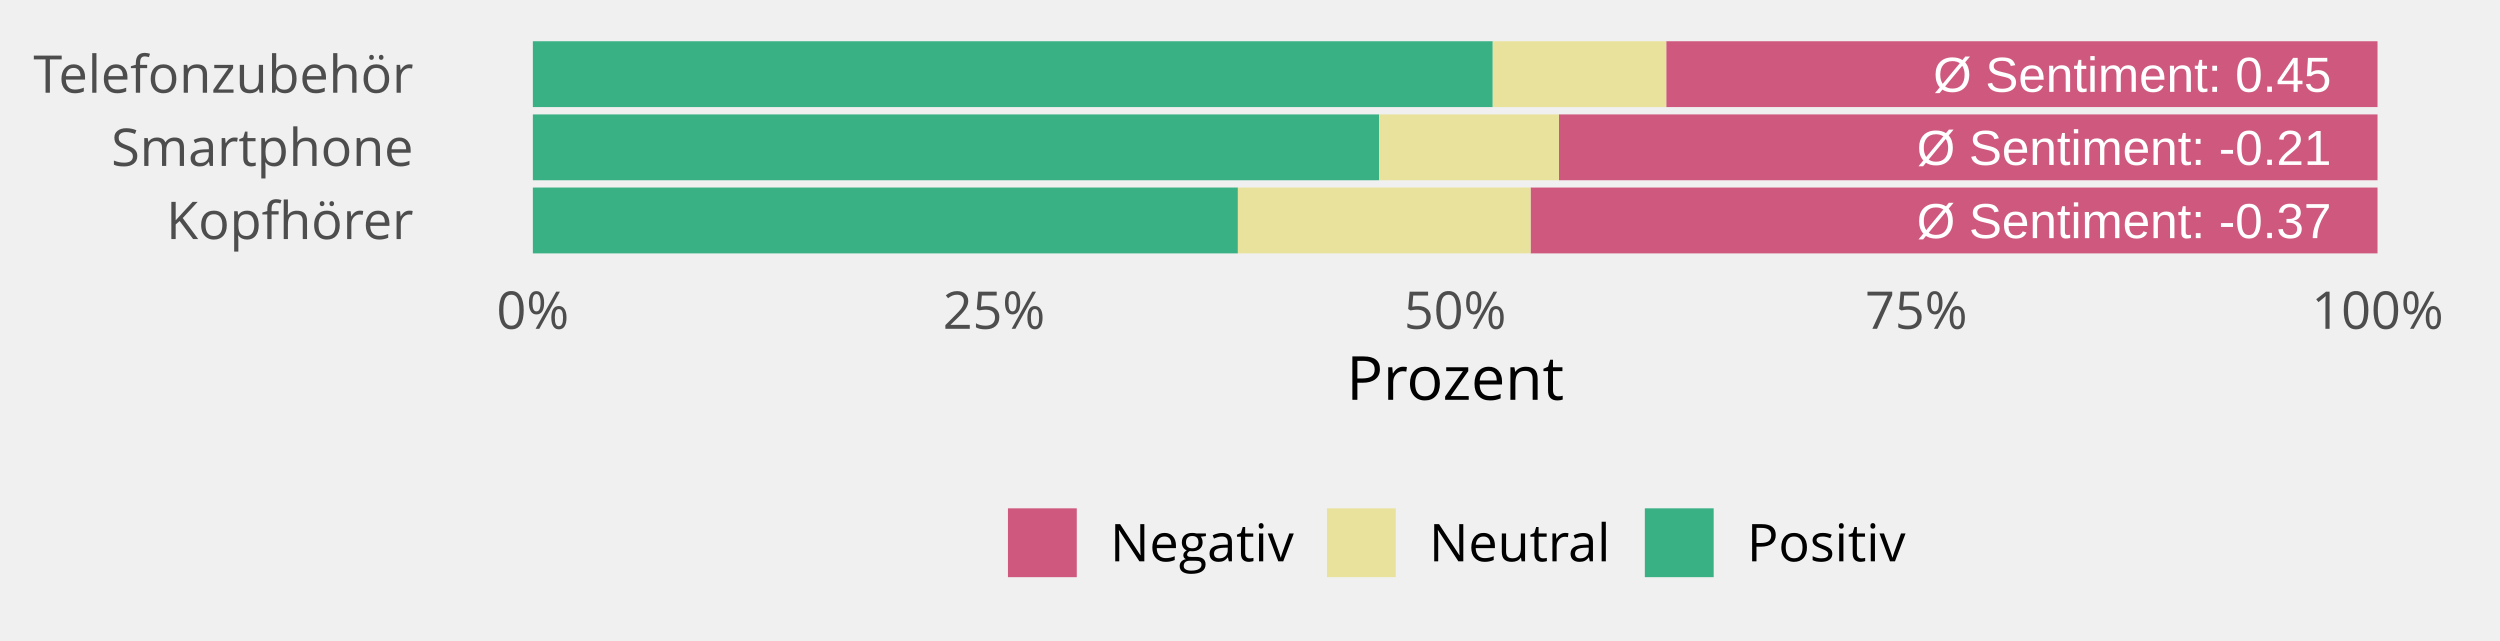
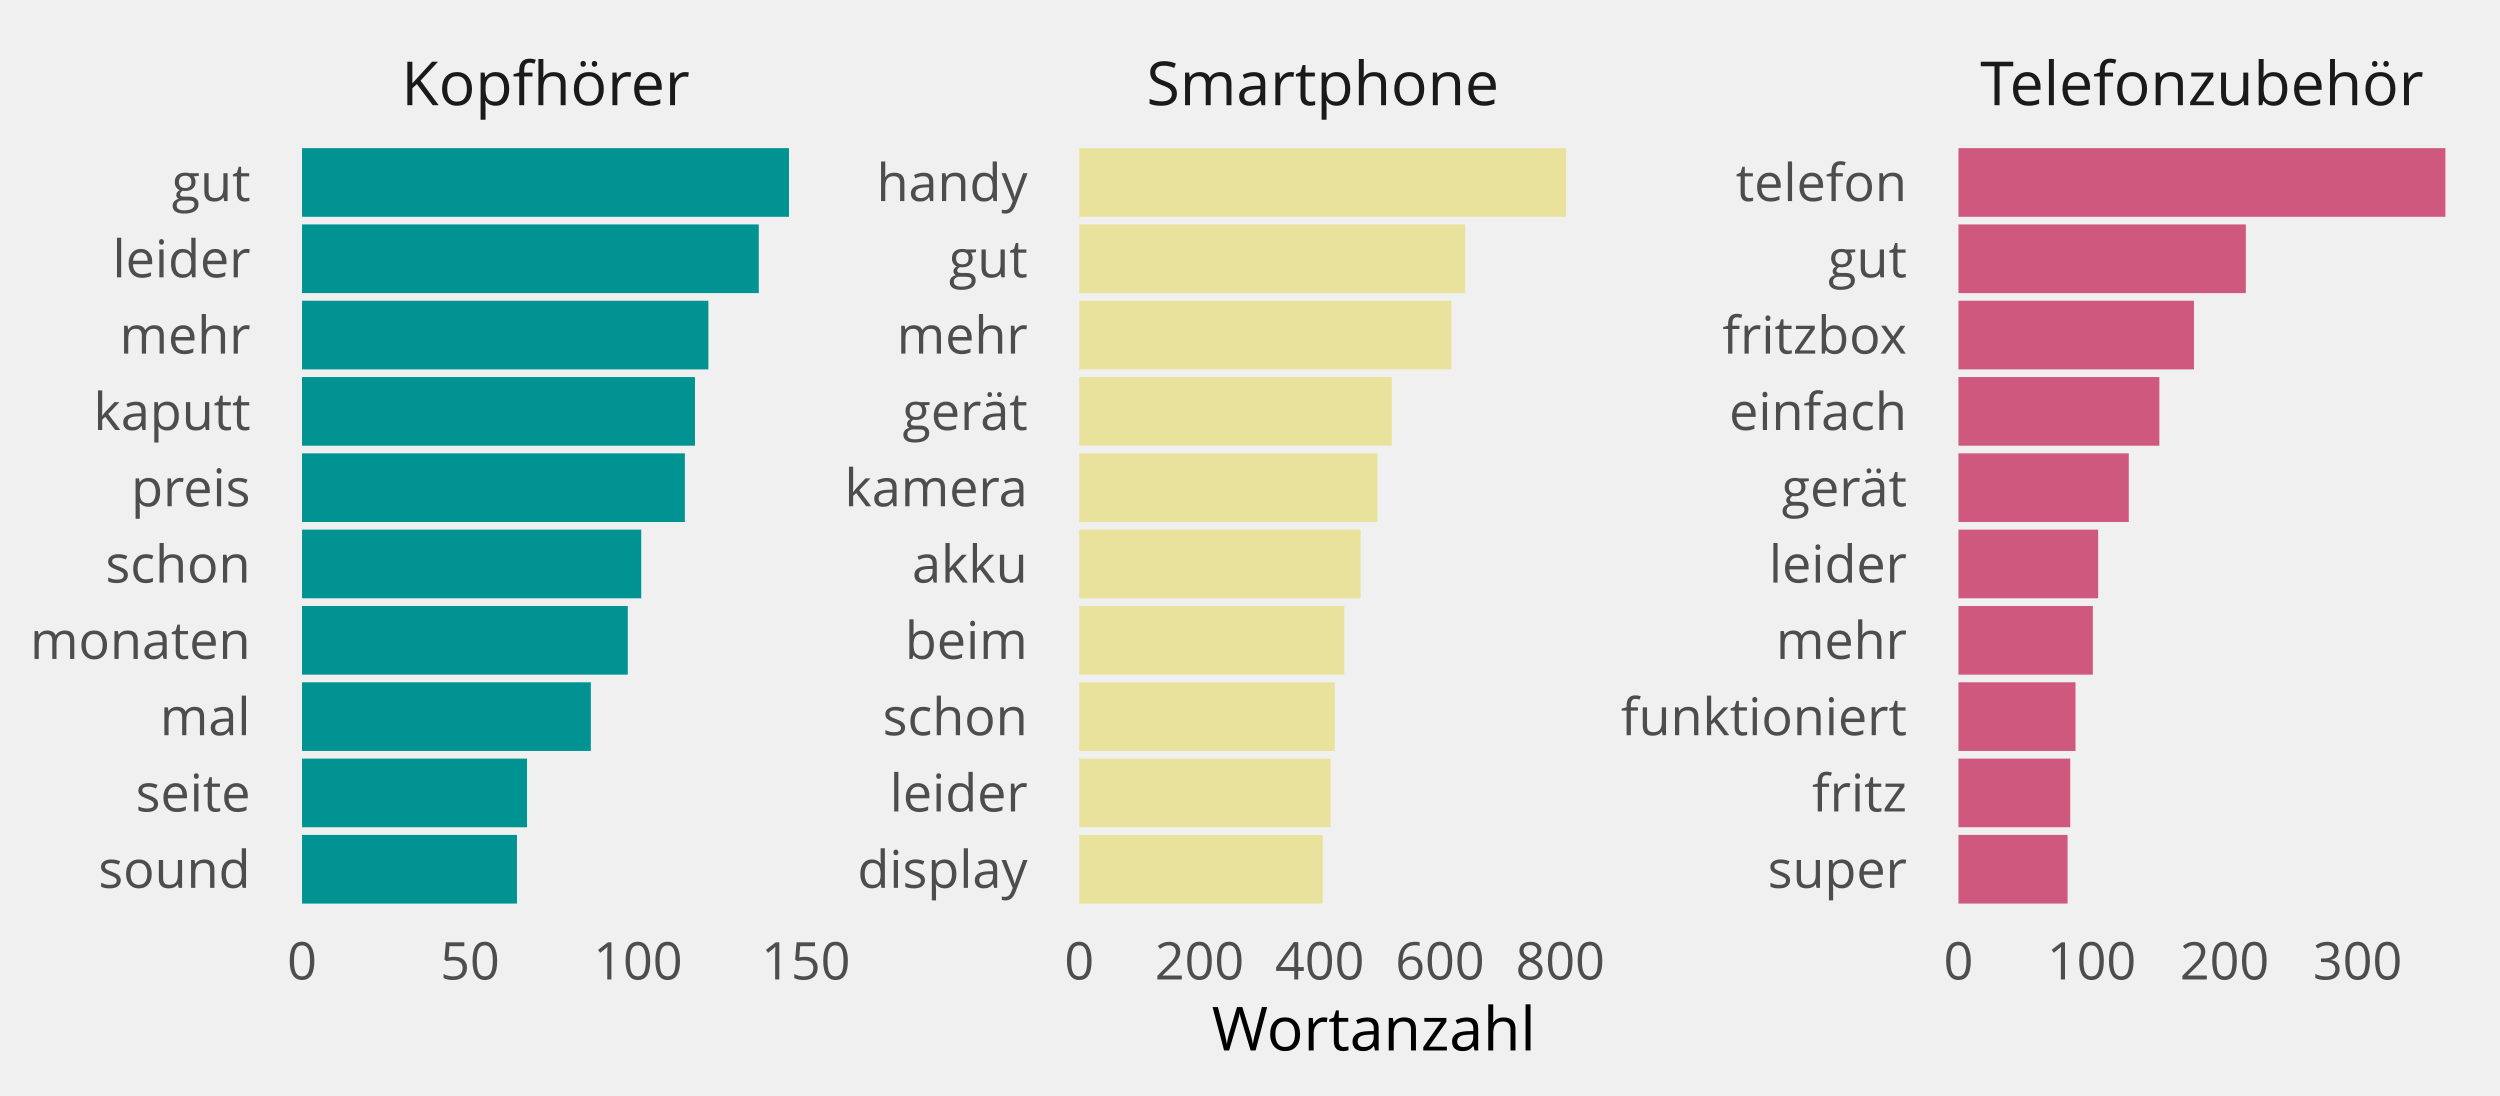
- <svg xmlns="http://www.w3.org/2000/svg" width="576.00pt" height="147.64pt" viewBox="0 0 576.00 147.64">
+ <svg xmlns="http://www.w3.org/2000/svg" width="576.00pt" height="252.37pt" viewBox="0 0 576.00 252.37">
  <g class="svglite">
    <defs>
      <style type="text/css">
    .svglite line, .svglite polyline, .svglite polygon, .svglite path, .svglite rect, .svglite circle {
      fill: none;
      stroke: #000000;
      stroke-linecap: round;
      stroke-linejoin: round;
      stroke-miterlimit: 10.00;
    }
    .svglite text {
      white-space: pre;
    }
    .svglite g.glyphgroup path {
      fill: inherit;
      stroke: none;
    }
  </style>
    </defs>
    <rect width="100%" height="100%" style="stroke: none; fill: none;" />
    <defs>
-       <clipPath id="cpMC4wMHw1NzYuMDB8MC4wMHwxNDcuNjQ=">
-         <rect x="0.00" y="0.00" width="576.00" height="147.64" />
+       <clipPath id="cpMC4wMHw1NzYuMDB8MC4wMHwyNTIuMzc=">
+         <rect x="0.00" y="0.00" width="576.00" height="252.37" />
      </clipPath>
    </defs>
-     <g clip-path="url(#cpMC4wMHw1NzYuMDB8MC4wMHwxNDcuNjQ=)">
-       <rect x="0.00" y="0.00" width="576.00" height="147.64" style="stroke-width: 1.36; stroke: none;" />
+     <g clip-path="url(#cpMC4wMHw1NzYuMDB8MC4wMHwyNTIuMzc=)">
+       <rect x="0.00" y="0.00" width="576.00" height="252.37" style="stroke-width: 1.36; stroke: none;" />
    </g>
    <defs>
-       <clipPath id="cpMTAxLjUyfDU2OS4wM3w2Ljk3fDYwLjkx">
-         <rect x="101.52" y="6.97" width="467.51" height="53.94" />
+       <clipPath id="cpNjMuOTh8MTg3LjM5fDMxLjQ5fDIxMC44Mg==">
+         <rect x="63.98" y="31.49" width="123.41" height="179.33" />
      </clipPath>
    </defs>
-     <g clip-path="url(#cpMTAxLjUyfDU2OS4wM3w2Ljk3fDYwLjkx)">
-       <rect x="101.52" y="6.97" width="467.51" height="53.94" style="stroke-width: 1.36; stroke: none;" />
-       <rect x="122.77" y="43.21" width="162.44" height="15.17" style="stroke-width: 1.07; stroke: none; stroke-linecap: butt; stroke-linejoin: miter; fill: #39B185;" />
-       <rect x="352.64" y="43.21" width="195.14" height="15.17" style="stroke-width: 1.07; stroke: none; stroke-linecap: butt; stroke-linejoin: miter; fill: #CF597E;" />
-       <rect x="285.21" y="43.21" width="67.43" height="15.17" style="stroke-width: 1.07; stroke: none; stroke-linecap: butt; stroke-linejoin: miter; fill: #E9E29C;" />
-       <rect x="122.77" y="26.36" width="194.97" height="15.17" style="stroke-width: 1.07; stroke: none; stroke-linecap: butt; stroke-linejoin: miter; fill: #39B185;" />
-       <rect x="359.18" y="26.36" width="188.60" height="15.17" style="stroke-width: 1.07; stroke: none; stroke-linecap: butt; stroke-linejoin: miter; fill: #CF597E;" />
-       <rect x="317.74" y="26.36" width="41.44" height="15.17" style="stroke-width: 1.07; stroke: none; stroke-linecap: butt; stroke-linejoin: miter; fill: #E9E29C;" />
-       <rect x="122.77" y="9.50" width="221.16" height="15.17" style="stroke-width: 1.07; stroke: none; stroke-linecap: butt; stroke-linejoin: miter; fill: #39B185;" />
-       <rect x="383.90" y="9.50" width="163.88" height="15.17" style="stroke-width: 1.07; stroke: none; stroke-linecap: butt; stroke-linejoin: miter; fill: #CF597E;" />
-       <rect x="343.93" y="9.50" width="39.97" height="15.17" style="stroke-width: 1.07; stroke: none; stroke-linecap: butt; stroke-linejoin: miter; fill: #E9E29C;" />
-       <text x="537.15" y="54.87" text-anchor="end" style="font-size: 11.38px;fill: #FFFFFF; font-family: &quot;Arial&quot;;" textLength="95.45px" lengthAdjust="spacingAndGlyphs">Ø Sentiment: -0.37</text>
-       <text x="537.15" y="38.01" text-anchor="end" style="font-size: 11.38px;fill: #FFFFFF; font-family: &quot;Arial&quot;;" textLength="95.45px" lengthAdjust="spacingAndGlyphs">Ø Sentiment: -0.21</text>
-       <text x="537.15" y="21.16" text-anchor="end" style="font-size: 11.38px;fill: #FFFFFF; font-family: &quot;Arial&quot;;" textLength="91.67px" lengthAdjust="spacingAndGlyphs">Ø Sentiment: 0.45</text>
+     <g clip-path="url(#cpNjMuOTh8MTg3LjM5fDMxLjQ5fDIxMC44Mg==)">
+       <rect x="63.98" y="31.49" width="123.41" height="179.33" style="stroke-width: 1.36; stroke: none;" />
+       <rect x="69.59" y="34.13" width="112.19" height="15.82" style="stroke-width: 1.07; stroke: none; stroke-linecap: butt; stroke-linejoin: miter; fill: #009392;" />
+       <rect x="69.59" y="51.71" width="105.23" height="15.82" style="stroke-width: 1.07; stroke: none; stroke-linecap: butt; stroke-linejoin: miter; fill: #009392;" />
+       <rect x="69.59" y="69.29" width="93.62" height="15.82" style="stroke-width: 1.07; stroke: none; stroke-linecap: butt; stroke-linejoin: miter; fill: #009392;" />
+       <rect x="69.59" y="86.87" width="90.53" height="15.82" style="stroke-width: 1.07; stroke: none; stroke-linecap: butt; stroke-linejoin: miter; fill: #009392;" />
+       <rect x="69.59" y="104.45" width="88.20" height="15.82" style="stroke-width: 1.07; stroke: none; stroke-linecap: butt; stroke-linejoin: miter; fill: #009392;" />
+       <rect x="69.59" y="122.03" width="78.15" height="15.82" style="stroke-width: 1.07; stroke: none; stroke-linecap: butt; stroke-linejoin: miter; fill: #009392;" />
+       <rect x="69.59" y="139.62" width="75.05" height="15.82" style="stroke-width: 1.07; stroke: none; stroke-linecap: butt; stroke-linejoin: miter; fill: #009392;" />
+       <rect x="69.59" y="157.20" width="66.54" height="15.82" style="stroke-width: 1.07; stroke: none; stroke-linecap: butt; stroke-linejoin: miter; fill: #009392;" />
+       <rect x="69.59" y="174.78" width="51.84" height="15.82" style="stroke-width: 1.07; stroke: none; stroke-linecap: butt; stroke-linejoin: miter; fill: #009392;" />
+       <rect x="69.59" y="192.36" width="49.52" height="15.82" style="stroke-width: 1.07; stroke: none; stroke-linecap: butt; stroke-linejoin: miter; fill: #009392;" />
    </g>
-     <g clip-path="url(#cpMC4wMHw1NzYuMDB8MC4wMHwxNDcuNjQ=)">
-       <text x="95.24" y="55.08" text-anchor="end" style="font-size: 12.00px;fill: #4D4D4D; font-family: &quot;Open Sans&quot;;" textLength="57.06px" lengthAdjust="spacingAndGlyphs">Kopfhörer</text>
-       <text x="95.24" y="38.23" text-anchor="end" style="font-size: 12.00px;fill: #4D4D4D; font-family: &quot;Open Sans&quot;;" textLength="69.56px" lengthAdjust="spacingAndGlyphs">Smartphone</text>
-       <text x="95.24" y="21.37" text-anchor="end" style="font-size: 12.00px;fill: #4D4D4D; font-family: &quot;Open Sans&quot;;" textLength="88.27px" lengthAdjust="spacingAndGlyphs">Telefonzubehör</text>
-       <text x="122.77" y="75.76" text-anchor="middle" style="font-size: 12.00px;fill: #4D4D4D; font-family: &quot;Open Sans&quot;;" textLength="16.78px" lengthAdjust="spacingAndGlyphs">0%</text>
-       <text x="229.02" y="75.76" text-anchor="middle" style="font-size: 12.00px;fill: #4D4D4D; font-family: &quot;Open Sans&quot;;" textLength="23.64px" lengthAdjust="spacingAndGlyphs">25%</text>
-       <text x="335.27" y="75.76" text-anchor="middle" style="font-size: 12.00px;fill: #4D4D4D; font-family: &quot;Open Sans&quot;;" textLength="23.64px" lengthAdjust="spacingAndGlyphs">50%</text>
-       <text x="441.52" y="75.76" text-anchor="middle" style="font-size: 12.00px;fill: #4D4D4D; font-family: &quot;Open Sans&quot;;" textLength="23.64px" lengthAdjust="spacingAndGlyphs">75%</text>
-       <text x="547.78" y="75.76" text-anchor="middle" style="font-size: 12.00px;fill: #4D4D4D; font-family: &quot;Open Sans&quot;;" textLength="30.50px" lengthAdjust="spacingAndGlyphs">100%</text>
-       <text x="335.27" y="92.12" text-anchor="middle" style="font-size: 14.00px; font-family: &quot;Open Sans&quot;;" textLength="50.56px" lengthAdjust="spacingAndGlyphs">Prozent</text>
-       <rect x="232.23" y="117.12" width="15.86" height="15.86" style="stroke-width: 1.07; stroke: none; stroke-linecap: butt; stroke-linejoin: miter; fill: #CF597E;" />
-       <rect x="305.73" y="117.12" width="15.86" height="15.86" style="stroke-width: 1.07; stroke: none; stroke-linecap: butt; stroke-linejoin: miter; fill: #E9E29C;" />
-       <rect x="378.97" y="117.12" width="15.86" height="15.86" style="stroke-width: 1.07; stroke: none; stroke-linecap: butt; stroke-linejoin: miter; fill: #39B185;" />
-       <text x="255.78" y="129.33" style="font-size: 12.00px; font-family: &quot;Open Sans&quot;;" textLength="42.27px" lengthAdjust="spacingAndGlyphs">Negativ</text>
-       <text x="329.27" y="129.33" style="font-size: 12.00px; font-family: &quot;Open Sans&quot;;" textLength="42.02px" lengthAdjust="spacingAndGlyphs">Neutral</text>
-       <text x="402.52" y="129.33" style="font-size: 12.00px; font-family: &quot;Open Sans&quot;;" textLength="36.50px" lengthAdjust="spacingAndGlyphs">Positiv</text>
+     <g clip-path="url(#cpMC4wMHw1NzYuMDB8MC4wMHwyNTIuMzc=)">
+ </g>
+     <defs>
+       <clipPath id="cpMjQzLjA1fDM2Ni40NnwzMS40OXwyMTAuODI=">
+         <rect x="243.05" y="31.49" width="123.41" height="179.33" />
+       </clipPath>
+     </defs>
+     <g clip-path="url(#cpMjQzLjA1fDM2Ni40NnwzMS40OXwyMTAuODI=)">
+       <rect x="243.05" y="31.49" width="123.41" height="179.33" style="stroke-width: 1.36; stroke: none;" />
+       <rect x="248.66" y="34.13" width="112.19" height="15.82" style="stroke-width: 1.07; stroke: none; stroke-linecap: butt; stroke-linejoin: miter; fill: #E9E29C;" />
+       <rect x="248.66" y="51.71" width="88.92" height="15.82" style="stroke-width: 1.07; stroke: none; stroke-linecap: butt; stroke-linejoin: miter; fill: #E9E29C;" />
+       <rect x="248.66" y="69.29" width="85.74" height="15.82" style="stroke-width: 1.07; stroke: none; stroke-linecap: butt; stroke-linejoin: miter; fill: #E9E29C;" />
+       <rect x="248.66" y="86.87" width="72.02" height="15.82" style="stroke-width: 1.07; stroke: none; stroke-linecap: butt; stroke-linejoin: miter; fill: #E9E29C;" />
+       <rect x="248.66" y="104.45" width="68.70" height="15.82" style="stroke-width: 1.07; stroke: none; stroke-linecap: butt; stroke-linejoin: miter; fill: #E9E29C;" />
+       <rect x="248.66" y="122.03" width="64.82" height="15.82" style="stroke-width: 1.07; stroke: none; stroke-linecap: butt; stroke-linejoin: miter; fill: #E9E29C;" />
+       <rect x="248.66" y="139.62" width="61.08" height="15.82" style="stroke-width: 1.07; stroke: none; stroke-linecap: butt; stroke-linejoin: miter; fill: #E9E29C;" />
+       <rect x="248.66" y="157.20" width="58.87" height="15.82" style="stroke-width: 1.07; stroke: none; stroke-linecap: butt; stroke-linejoin: miter; fill: #E9E29C;" />
+       <rect x="248.66" y="174.78" width="57.90" height="15.82" style="stroke-width: 1.07; stroke: none; stroke-linecap: butt; stroke-linejoin: miter; fill: #E9E29C;" />
+       <rect x="248.66" y="192.36" width="56.10" height="15.82" style="stroke-width: 1.07; stroke: none; stroke-linecap: butt; stroke-linejoin: miter; fill: #E9E29C;" />
+     </g>
+     <g clip-path="url(#cpMC4wMHw1NzYuMDB8MC4wMHwyNTIuMzc=)">
+ </g>
+     <defs>
+       <clipPath id="cpNDQ1LjYyfDU2OS4wM3wzMS40OXwyMTAuODI=">
+         <rect x="445.62" y="31.49" width="123.41" height="179.33" />
+       </clipPath>
+     </defs>
+     <g clip-path="url(#cpNDQ1LjYyfDU2OS4wM3wzMS40OXwyMTAuODI=)">
+       <rect x="445.62" y="31.49" width="123.41" height="179.33" style="stroke-width: 1.36; stroke: none;" />
+       <rect x="451.23" y="34.13" width="112.19" height="15.82" style="stroke-width: 1.07; stroke: none; stroke-linecap: butt; stroke-linejoin: miter; fill: #CF597E;" />
+       <rect x="451.23" y="51.71" width="66.21" height="15.82" style="stroke-width: 1.07; stroke: none; stroke-linecap: butt; stroke-linejoin: miter; fill: #CF597E;" />
+       <rect x="451.23" y="69.29" width="54.26" height="15.82" style="stroke-width: 1.07; stroke: none; stroke-linecap: butt; stroke-linejoin: miter; fill: #CF597E;" />
+       <rect x="451.23" y="86.87" width="46.29" height="15.82" style="stroke-width: 1.07; stroke: none; stroke-linecap: butt; stroke-linejoin: miter; fill: #CF597E;" />
+       <rect x="451.23" y="104.45" width="39.24" height="15.82" style="stroke-width: 1.07; stroke: none; stroke-linecap: butt; stroke-linejoin: miter; fill: #CF597E;" />
+       <rect x="451.23" y="122.03" width="32.19" height="15.82" style="stroke-width: 1.07; stroke: none; stroke-linecap: butt; stroke-linejoin: miter; fill: #CF597E;" />
+       <rect x="451.23" y="139.62" width="30.96" height="15.82" style="stroke-width: 1.07; stroke: none; stroke-linecap: butt; stroke-linejoin: miter; fill: #CF597E;" />
+       <rect x="451.23" y="157.20" width="26.97" height="15.82" style="stroke-width: 1.07; stroke: none; stroke-linecap: butt; stroke-linejoin: miter; fill: #CF597E;" />
+       <rect x="451.23" y="174.78" width="25.75" height="15.82" style="stroke-width: 1.07; stroke: none; stroke-linecap: butt; stroke-linejoin: miter; fill: #CF597E;" />
+       <rect x="451.23" y="192.36" width="25.14" height="15.82" style="stroke-width: 1.07; stroke: none; stroke-linecap: butt; stroke-linejoin: miter; fill: #CF597E;" />
+     </g>
+     <g clip-path="url(#cpMC4wMHw1NzYuMDB8MC4wMHwyNTIuMzc=)">
+ </g>
+     <defs>
+       <clipPath id="cpNjMuOTh8MTg3LjM5fDYuOTd8MzEuNDk=">
+         <rect x="63.98" y="6.97" width="123.41" height="24.51" />
+       </clipPath>
+     </defs>
+     <g clip-path="url(#cpNjMuOTh8MTg3LjM5fDYuOTd8MzEuNDk=)">
+       <text x="125.69" y="24.23" text-anchor="middle" style="font-size: 14.00px;fill: #1A1A1A; font-family: &quot;Open Sans&quot;;" textLength="66.58px" lengthAdjust="spacingAndGlyphs">Kopfhörer</text>
+     </g>
+     <g clip-path="url(#cpMC4wMHw1NzYuMDB8MC4wMHwyNTIuMzc=)">
+ </g>
+     <defs>
+       <clipPath id="cpMjQzLjA1fDM2Ni40Nnw2Ljk3fDMxLjQ5">
+         <rect x="243.05" y="6.97" width="123.41" height="24.51" />
+       </clipPath>
+     </defs>
+     <g clip-path="url(#cpMjQzLjA1fDM2Ni40Nnw2Ljk3fDMxLjQ5)">
+       <text x="304.76" y="24.23" text-anchor="middle" style="font-size: 14.00px;fill: #1A1A1A; font-family: &quot;Open Sans&quot;;" textLength="81.16px" lengthAdjust="spacingAndGlyphs">Smartphone</text>
+     </g>
+     <g clip-path="url(#cpMC4wMHw1NzYuMDB8MC4wMHwyNTIuMzc=)">
+ </g>
+     <defs>
+       <clipPath id="cpNDQ1LjYyfDU2OS4wM3w2Ljk3fDMxLjQ5">
+         <rect x="445.62" y="6.97" width="123.41" height="24.51" />
+       </clipPath>
+     </defs>
+     <g clip-path="url(#cpNDQ1LjYyfDU2OS4wM3w2Ljk3fDMxLjQ5)">
+       <text x="507.32" y="24.23" text-anchor="middle" style="font-size: 14.00px;fill: #1A1A1A; font-family: &quot;Open Sans&quot;;" textLength="103.00px" lengthAdjust="spacingAndGlyphs">Telefonzubehör</text>
+     </g>
+     <g clip-path="url(#cpMC4wMHw1NzYuMDB8MC4wMHwyNTIuMzc=)">
+       <text x="69.59" y="225.67" text-anchor="middle" style="font-size: 12.00px;fill: #4D4D4D; font-family: &quot;Open Sans&quot;;" textLength="6.86px" lengthAdjust="spacingAndGlyphs">0</text>
+       <text x="108.28" y="225.67" text-anchor="middle" style="font-size: 12.00px;fill: #4D4D4D; font-family: &quot;Open Sans&quot;;" textLength="13.72px" lengthAdjust="spacingAndGlyphs">50</text>
+       <text x="146.97" y="225.67" text-anchor="middle" style="font-size: 12.00px;fill: #4D4D4D; font-family: &quot;Open Sans&quot;;" textLength="20.58px" lengthAdjust="spacingAndGlyphs">100</text>
+       <text x="185.65" y="225.67" text-anchor="middle" style="font-size: 12.00px;fill: #4D4D4D; font-family: &quot;Open Sans&quot;;" textLength="20.58px" lengthAdjust="spacingAndGlyphs">150</text>
+       <text x="248.66" y="225.67" text-anchor="middle" style="font-size: 12.00px;fill: #4D4D4D; font-family: &quot;Open Sans&quot;;" textLength="6.86px" lengthAdjust="spacingAndGlyphs">0</text>
+       <text x="276.36" y="225.67" text-anchor="middle" style="font-size: 12.00px;fill: #4D4D4D; font-family: &quot;Open Sans&quot;;" textLength="20.58px" lengthAdjust="spacingAndGlyphs">200</text>
+       <text x="304.06" y="225.67" text-anchor="middle" style="font-size: 12.00px;fill: #4D4D4D; font-family: &quot;Open Sans&quot;;" textLength="20.58px" lengthAdjust="spacingAndGlyphs">400</text>
+       <text x="331.76" y="225.67" text-anchor="middle" style="font-size: 12.00px;fill: #4D4D4D; font-family: &quot;Open Sans&quot;;" textLength="20.58px" lengthAdjust="spacingAndGlyphs">600</text>
+       <text x="359.47" y="225.67" text-anchor="middle" style="font-size: 12.00px;fill: #4D4D4D; font-family: &quot;Open Sans&quot;;" textLength="20.58px" lengthAdjust="spacingAndGlyphs">800</text>
+       <text x="451.23" y="225.67" text-anchor="middle" style="font-size: 12.00px;fill: #4D4D4D; font-family: &quot;Open Sans&quot;;" textLength="6.86px" lengthAdjust="spacingAndGlyphs">0</text>
+       <text x="481.88" y="225.67" text-anchor="middle" style="font-size: 12.00px;fill: #4D4D4D; font-family: &quot;Open Sans&quot;;" textLength="20.58px" lengthAdjust="spacingAndGlyphs">100</text>
+       <text x="512.53" y="225.67" text-anchor="middle" style="font-size: 12.00px;fill: #4D4D4D; font-family: &quot;Open Sans&quot;;" textLength="20.58px" lengthAdjust="spacingAndGlyphs">200</text>
+       <text x="543.19" y="225.67" text-anchor="middle" style="font-size: 12.00px;fill: #4D4D4D; font-family: &quot;Open Sans&quot;;" textLength="20.58px" lengthAdjust="spacingAndGlyphs">300</text>
+       <text x="439.34" y="204.56" text-anchor="end" style="font-size: 12.00px;fill: #4D4D4D; font-family: &quot;Open Sans&quot;;" textLength="32.06px" lengthAdjust="spacingAndGlyphs">super</text>
+       <text x="439.34" y="186.97" text-anchor="end" style="font-size: 12.00px;fill: #4D4D4D; font-family: &quot;Open Sans&quot;;" textLength="21.88px" lengthAdjust="spacingAndGlyphs">fritz</text>
+       <text x="439.34" y="169.39" text-anchor="end" style="font-size: 12.00px;fill: #4D4D4D; font-family: &quot;Open Sans&quot;;" textLength="65.91px" lengthAdjust="spacingAndGlyphs">funktioniert</text>
+       <text x="439.34" y="151.81" text-anchor="end" style="font-size: 12.00px;fill: #4D4D4D; font-family: &quot;Open Sans&quot;;" textLength="30.11px" lengthAdjust="spacingAndGlyphs">mehr</text>
+       <text x="439.34" y="134.23" text-anchor="end" style="font-size: 12.00px;fill: #4D4D4D; font-family: &quot;Open Sans&quot;;" textLength="31.78px" lengthAdjust="spacingAndGlyphs">leider</text>
+       <text x="439.34" y="116.65" text-anchor="end" style="font-size: 12.00px;fill: #4D4D4D; font-family: &quot;Open Sans&quot;;" textLength="29.11px" lengthAdjust="spacingAndGlyphs">gerät</text>
+       <text x="439.34" y="99.07" text-anchor="end" style="font-size: 12.00px;fill: #4D4D4D; font-family: &quot;Open Sans&quot;;" textLength="40.94px" lengthAdjust="spacingAndGlyphs">einfach</text>
+       <text x="439.34" y="81.48" text-anchor="end" style="font-size: 12.00px;fill: #4D4D4D; font-family: &quot;Open Sans&quot;;" textLength="42.72px" lengthAdjust="spacingAndGlyphs">fritzbox</text>
+       <text x="439.34" y="63.90" text-anchor="end" style="font-size: 12.00px;fill: #4D4D4D; font-family: &quot;Open Sans&quot;;" textLength="18.16px" lengthAdjust="spacingAndGlyphs">gut</text>
+       <text x="439.34" y="46.32" text-anchor="end" style="font-size: 12.00px;fill: #4D4D4D; font-family: &quot;Open Sans&quot;;" textLength="39.39px" lengthAdjust="spacingAndGlyphs">telefon</text>
+       <text x="236.77" y="204.56" text-anchor="end" style="font-size: 12.00px;fill: #4D4D4D; font-family: &quot;Open Sans&quot;;" textLength="39.16px" lengthAdjust="spacingAndGlyphs">display</text>
+       <text x="236.77" y="186.97" text-anchor="end" style="font-size: 12.00px;fill: #4D4D4D; font-family: &quot;Open Sans&quot;;" textLength="31.78px" lengthAdjust="spacingAndGlyphs">leider</text>
+       <text x="236.77" y="169.39" text-anchor="end" style="font-size: 12.00px;fill: #4D4D4D; font-family: &quot;Open Sans&quot;;" textLength="33.41px" lengthAdjust="spacingAndGlyphs">schon</text>
+       <text x="236.77" y="151.81" text-anchor="end" style="font-size: 12.00px;fill: #4D4D4D; font-family: &quot;Open Sans&quot;;" textLength="28.22px" lengthAdjust="spacingAndGlyphs">beim</text>
+       <text x="236.77" y="134.23" text-anchor="end" style="font-size: 12.00px;fill: #4D4D4D; font-family: &quot;Open Sans&quot;;" textLength="26.66px" lengthAdjust="spacingAndGlyphs">akku</text>
+       <text x="236.77" y="116.65" text-anchor="end" style="font-size: 12.00px;fill: #4D4D4D; font-family: &quot;Open Sans&quot;;" textLength="42.41px" lengthAdjust="spacingAndGlyphs">kamera</text>
+       <text x="236.77" y="99.07" text-anchor="end" style="font-size: 12.00px;fill: #4D4D4D; font-family: &quot;Open Sans&quot;;" textLength="29.11px" lengthAdjust="spacingAndGlyphs">gerät</text>
+       <text x="236.77" y="81.48" text-anchor="end" style="font-size: 12.00px;fill: #4D4D4D; font-family: &quot;Open Sans&quot;;" textLength="30.11px" lengthAdjust="spacingAndGlyphs">mehr</text>
+       <text x="236.77" y="63.90" text-anchor="end" style="font-size: 12.00px;fill: #4D4D4D; font-family: &quot;Open Sans&quot;;" textLength="18.16px" lengthAdjust="spacingAndGlyphs">gut</text>
+       <text x="236.77" y="46.32" text-anchor="end" style="font-size: 12.00px;fill: #4D4D4D; font-family: &quot;Open Sans&quot;;" textLength="34.75px" lengthAdjust="spacingAndGlyphs">handy</text>
+       <text x="57.71" y="204.56" text-anchor="end" style="font-size: 12.00px;fill: #4D4D4D; font-family: &quot;Open Sans&quot;;" textLength="35.00px" lengthAdjust="spacingAndGlyphs">sound</text>
+       <text x="57.71" y="186.97" text-anchor="end" style="font-size: 12.00px;fill: #4D4D4D; font-family: &quot;Open Sans&quot;;" textLength="26.50px" lengthAdjust="spacingAndGlyphs">seite</text>
+       <text x="57.71" y="169.39" text-anchor="end" style="font-size: 12.00px;fill: #4D4D4D; font-family: &quot;Open Sans&quot;;" textLength="20.81px" lengthAdjust="spacingAndGlyphs">mal</text>
+       <text x="57.71" y="151.81" text-anchor="end" style="font-size: 12.00px;fill: #4D4D4D; font-family: &quot;Open Sans&quot;;" textLength="50.73px" lengthAdjust="spacingAndGlyphs">monaten</text>
+       <text x="57.71" y="134.23" text-anchor="end" style="font-size: 12.00px;fill: #4D4D4D; font-family: &quot;Open Sans&quot;;" textLength="33.41px" lengthAdjust="spacingAndGlyphs">schon</text>
+       <text x="57.71" y="116.65" text-anchor="end" style="font-size: 12.00px;fill: #4D4D4D; font-family: &quot;Open Sans&quot;;" textLength="27.73px" lengthAdjust="spacingAndGlyphs">preis</text>
+       <text x="57.71" y="99.07" text-anchor="end" style="font-size: 12.00px;fill: #4D4D4D; font-family: &quot;Open Sans&quot;;" textLength="36.25px" lengthAdjust="spacingAndGlyphs">kaputt</text>
+       <text x="57.71" y="81.48" text-anchor="end" style="font-size: 12.00px;fill: #4D4D4D; font-family: &quot;Open Sans&quot;;" textLength="30.11px" lengthAdjust="spacingAndGlyphs">mehr</text>
+       <text x="57.71" y="63.90" text-anchor="end" style="font-size: 12.00px;fill: #4D4D4D; font-family: &quot;Open Sans&quot;;" textLength="31.78px" lengthAdjust="spacingAndGlyphs">leider</text>
+       <text x="57.71" y="46.32" text-anchor="end" style="font-size: 12.00px;fill: #4D4D4D; font-family: &quot;Open Sans&quot;;" textLength="18.16px" lengthAdjust="spacingAndGlyphs">gut</text>
+       <text x="316.51" y="242.03" text-anchor="middle" style="font-size: 14.00px; font-family: &quot;Open Sans&quot;;" textLength="74.89px" lengthAdjust="spacingAndGlyphs">Wortanzahl</text>
    </g>
  </g>
</svg>
